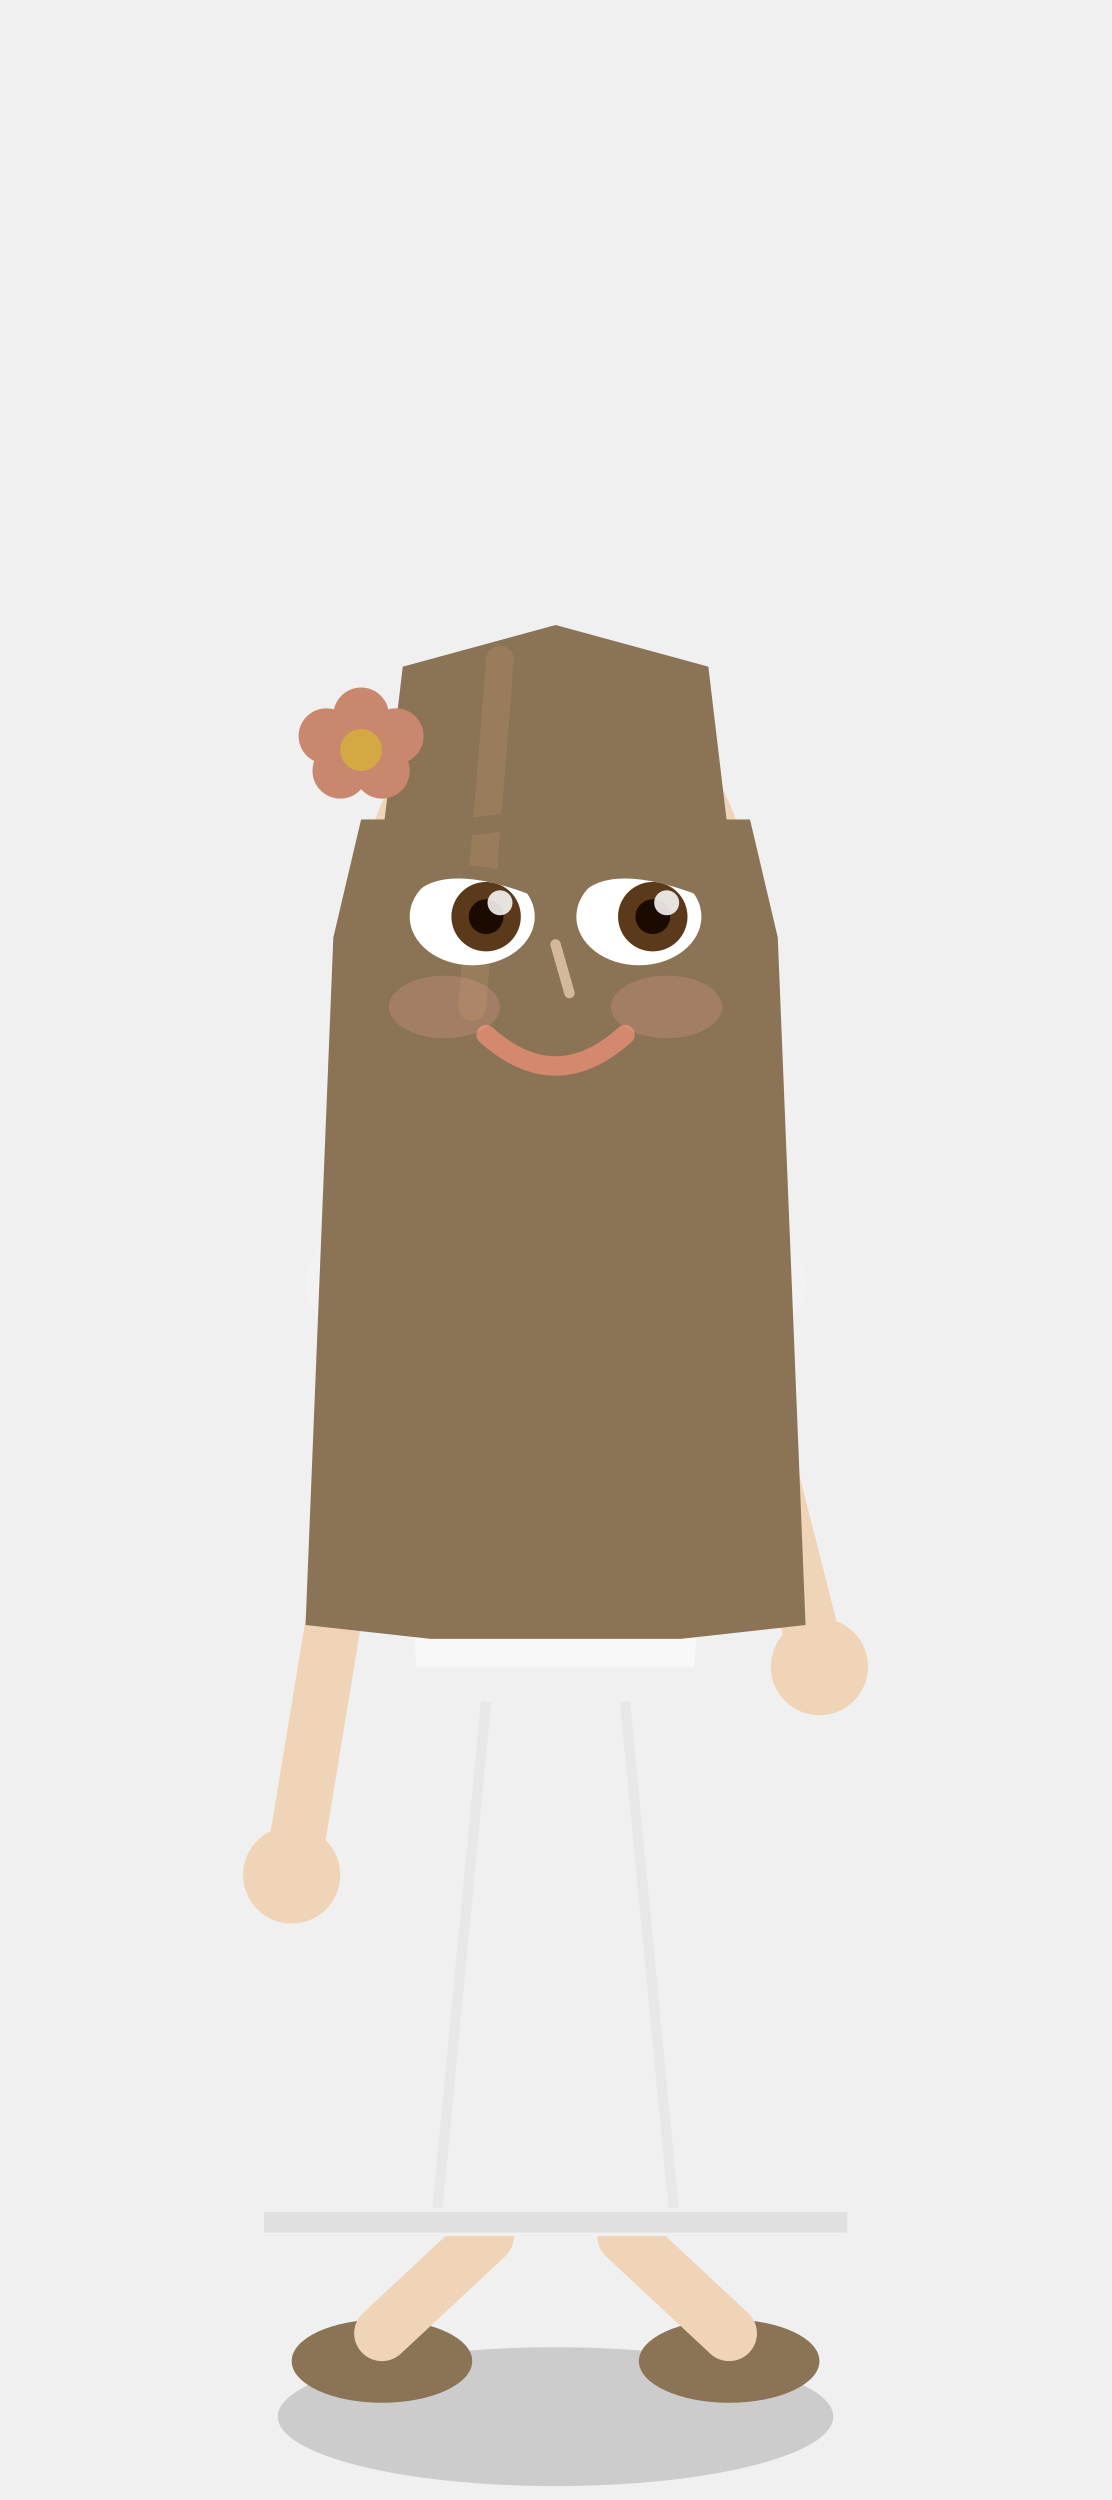
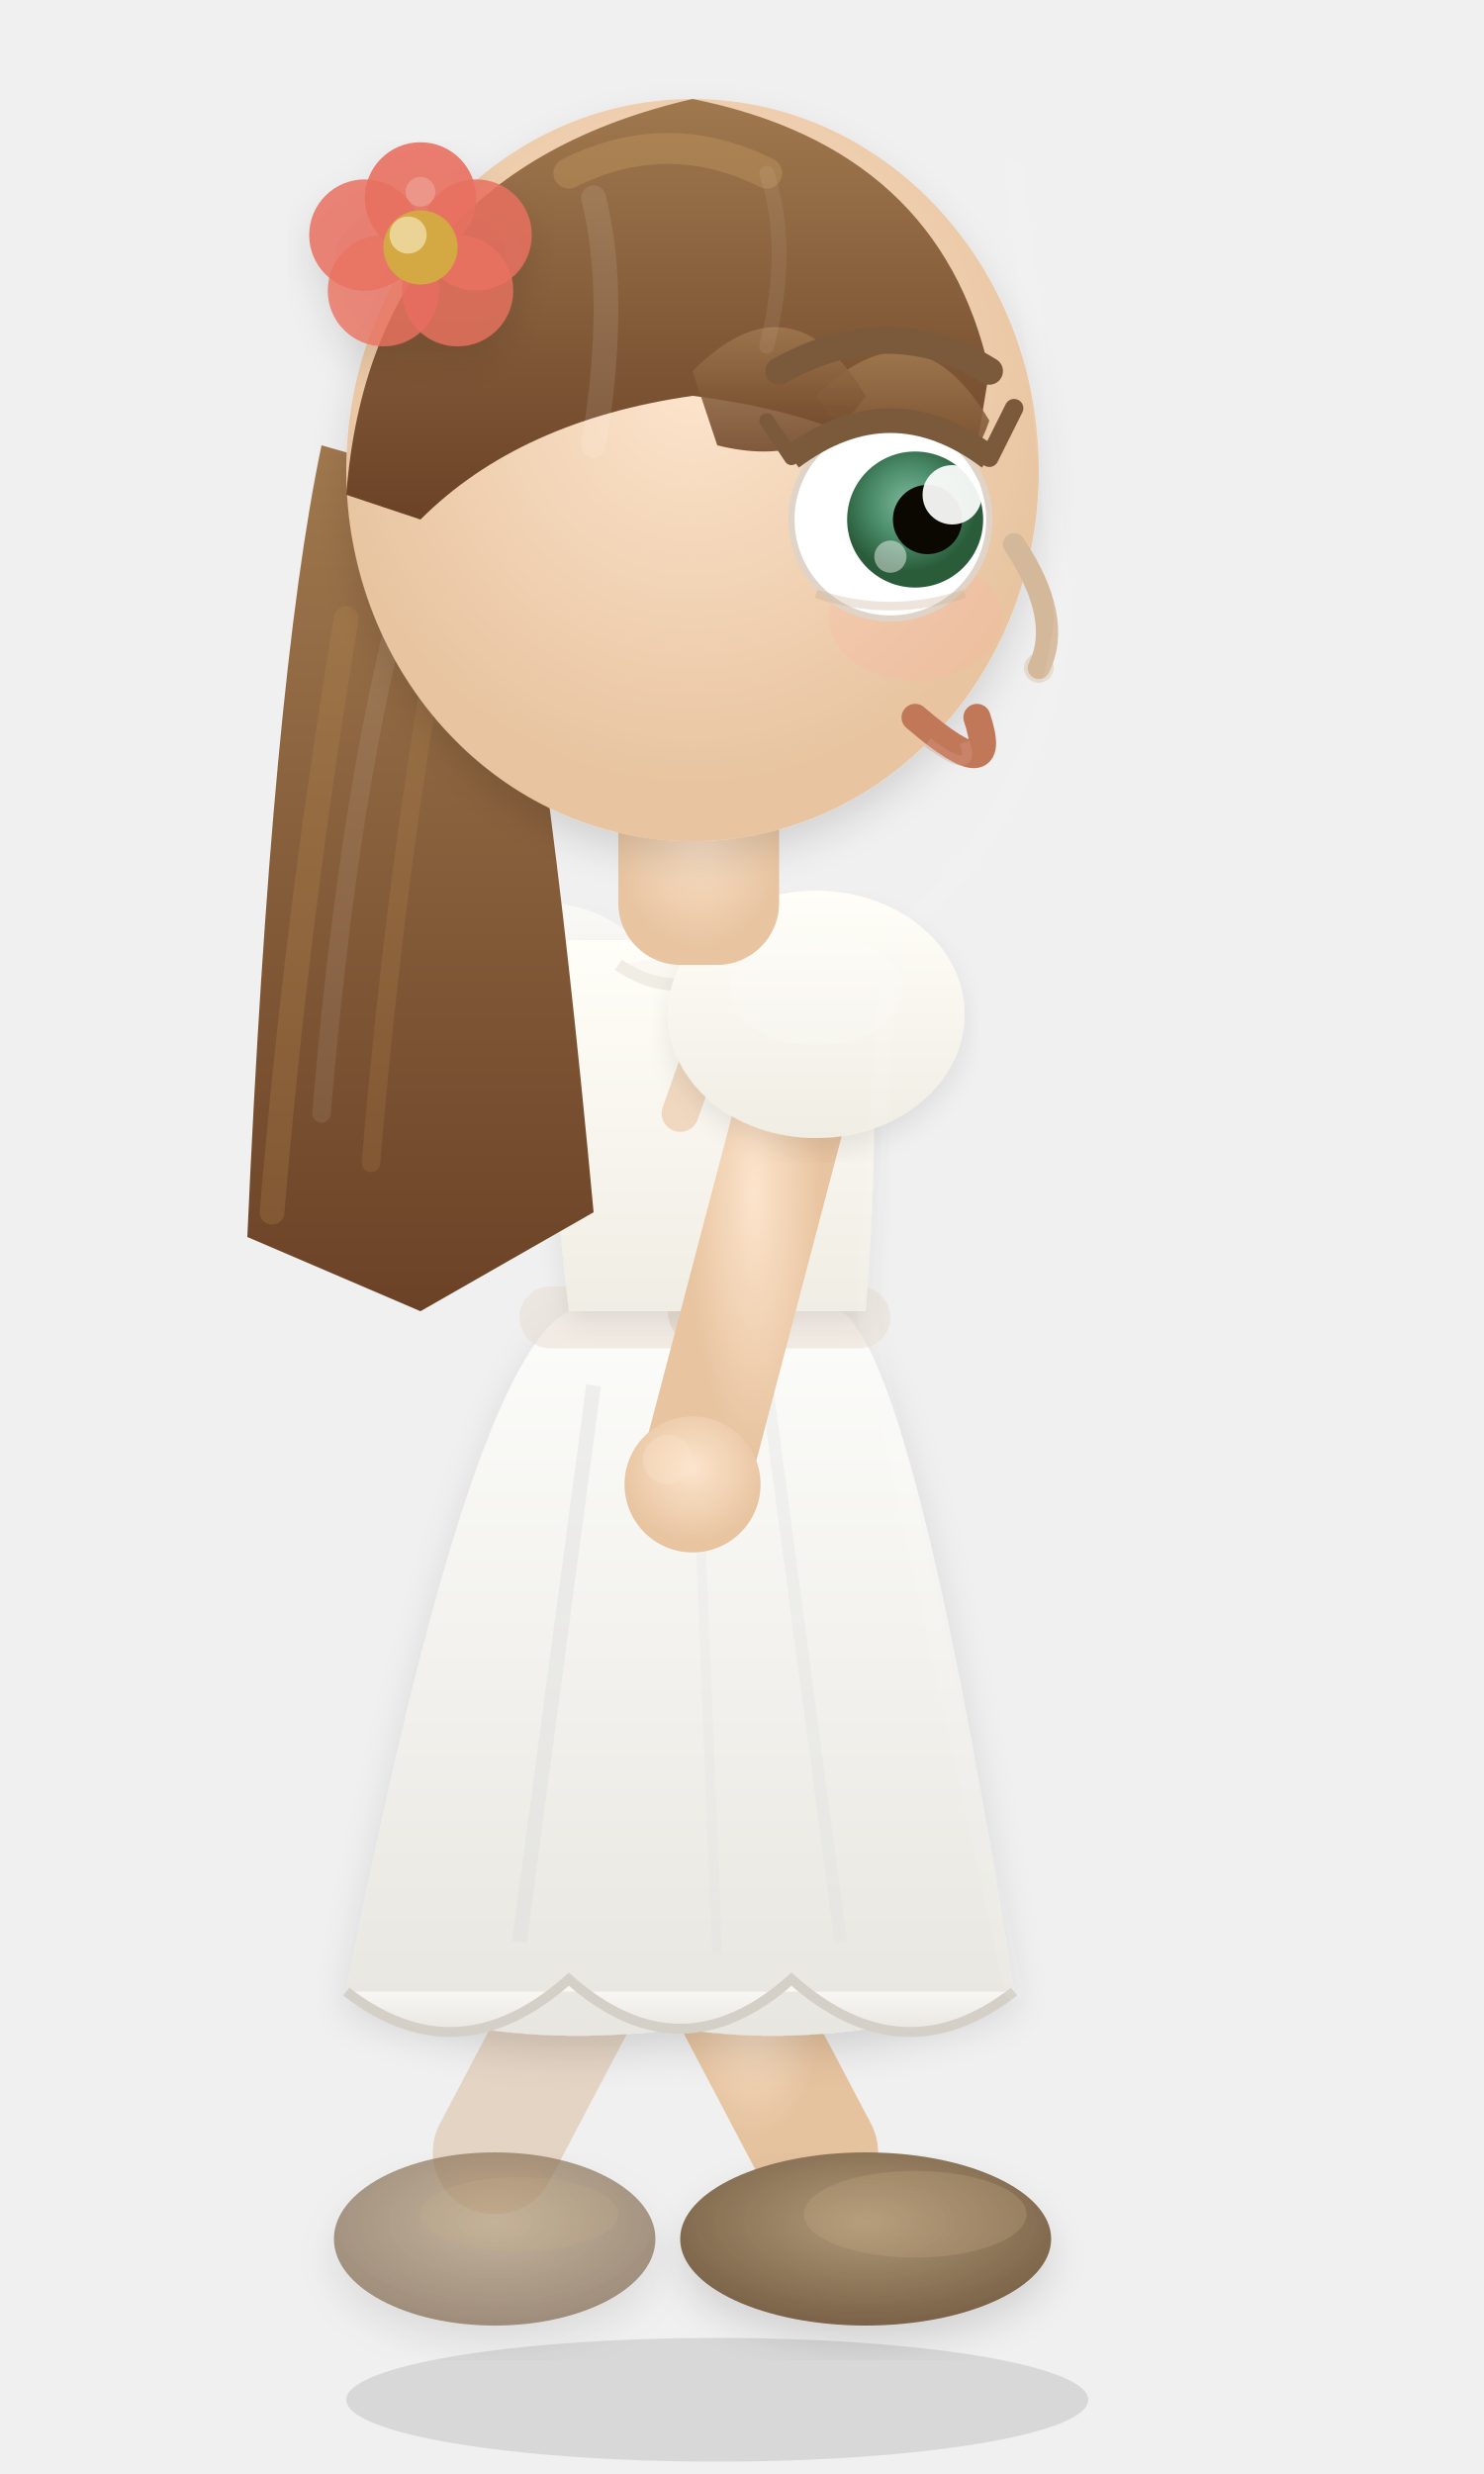
- <svg xmlns="http://www.w3.org/2000/svg" viewBox="0 0 160 360">
-   <g id="shadow">
-     <ellipse cx="80" cy="348" rx="40" ry="10" fill="black" opacity="0.15" />
+ <svg xmlns="http://www.w3.org/2000/svg" viewBox="0 0 120 200">
+   <defs>
+     <radialGradient id="skin" cx="50%" cy="38%" r="55%">
+       <stop offset="0%" stop-color="#fce4cc" />
+       <stop offset="100%" stop-color="#e8c4a0" />
+     </radialGradient>
+     <linearGradient id="hair" x1="0" y1="0" x2="0" y2="1">
+       <stop offset="0%" stop-color="#a0784e" />
+       <stop offset="100%" stop-color="#6b4226" />
+     </linearGradient>
+     <radialGradient id="iris" cx="45%" cy="38%" r="50%">
+       <stop offset="0%" stop-color="#7eb89a" />
+       <stop offset="55%" stop-color="#4a8c6a" />
+       <stop offset="100%" stop-color="#2a5c3a" />
+     </radialGradient>
+     <linearGradient id="dress" x1="0" y1="0" x2="0" y2="1">
+       <stop offset="0%" stop-color="#fcfcfa" />
+       <stop offset="100%" stop-color="#e8e6e0" />
+     </linearGradient>
+     <linearGradient id="blouse" x1="0" y1="0" x2="0" y2="1">
+       <stop offset="0%" stop-color="#fffef8" />
+       <stop offset="100%" stop-color="#f0ede4" />
+     </linearGradient>
+     <radialGradient id="shoe" cx="50%" cy="40%" r="60%">
+       <stop offset="0%" stop-color="#b09878" />
+       <stop offset="100%" stop-color="#7a6248" />
+     </radialGradient>
+     <filter id="glow" x="-20%" y="-20%" width="140%" height="140%">
+       <feGaussianBlur stdDeviation="1.2" result="blur" />
+       <feComposite in="SourceGraphic" in2="blur" operator="over" />
+     </filter>
+     <filter id="shadow" x="-10%" y="-10%" width="120%" height="130%">
+       <feDropShadow dx="0" dy="1.5" stdDeviation="1.5" flood-color="#000" flood-opacity="0.12" />
+     </filter>
+     <filter id="inner_shadow" x="-5%" y="-5%" width="110%" height="115%">
+       <feDropShadow dx="0" dy="1" stdDeviation="1" flood-color="#000" flood-opacity="0.08" />
+     </filter>
+   </defs>
+   <ellipse cx="58" cy="194" rx="30" ry="5" fill="#000" opacity="0.1" />
+   <line x1="44" y1="82" x2="58" y2="116" stroke="#d8b898" stroke-width="9" stroke-linecap="round" opacity="0.6" />
+   <circle cx="58" cy="116" r="5" fill="#d8b898" opacity="0.6" />
+   <ellipse cx="44" cy="82" rx="10" ry="9" fill="url(#blouse)" filter="url(#inner_shadow)" opacity="0.6" />
+   <line x1="50" y1="155" x2="40" y2="174" stroke="#d8b898" stroke-width="10" stroke-linecap="round" opacity="0.5" />
+   <line x1="56" y1="155" x2="66" y2="174" stroke="url(#skin)" stroke-width="10" stroke-linecap="round" />
+   <line x1="56" y1="155" x2="66" y2="174" stroke="#d8b898" stroke-width="10" stroke-linecap="round" opacity="0.12" />
+   <ellipse cx="40" cy="181" rx="13" ry="7" fill="url(#shoe)" filter="url(#shadow)" opacity="0.7" />
+   <ellipse cx="42" cy="179" rx="8" ry="3" fill="#c8b088" opacity="0.2" />
+   <ellipse cx="70" cy="181" rx="15" ry="7" fill="url(#shoe)" filter="url(#shadow)" />
+   <ellipse cx="74" cy="179" rx="9" ry="3.5" fill="#c8b088" opacity="0.25" />
+   <path d="M28,161 Q38,110 46,106 L68,106 Q74,110 82,161 Q68,166 55,164 Q40,166 28,161Z" fill="url(#dress)" filter="url(#shadow)" />
+   <path d="M28,161 Q37,168 46,160 Q55,168 64,160 Q73,168 82,161" fill="url(#dress)" stroke="#d4d0c8" stroke-width="0.8" />
+   <line x1="48" y1="112" x2="42" y2="157" stroke="#ddd" stroke-width="1.2" opacity="0.4" />
+   <line x1="62" y1="112" x2="68" y2="157" stroke="#ddd" stroke-width="1" opacity="0.3" />
+   <line x1="56" y1="108" x2="58" y2="158" stroke="#ddd" stroke-width="0.8" opacity="0.2" />
+   <rect x="42" y="104" width="30" height="5" rx="2.5" fill="#e8dcd0" opacity="0.5" />
+   <circle cx="57" cy="106" r="3" fill="#e0d4c4" opacity="0.6" />
+   <path d="M46,106 Q43,80 46,76 L68,76 Q72,80 70,106Z" fill="url(#blouse)" filter="url(#inner_shadow)" />
+   <path d="M60,76 L55,90" stroke="#f0d8c0" stroke-width="3" fill="none" stroke-linecap="round" />
+   <path d="M50,78 Q56,82 62,76" stroke="#e8e2d8" stroke-width="1" fill="#f8f4ee" opacity="0.6" />
+   <line x1="66" y1="82" x2="56" y2="120" stroke="url(#skin)" stroke-width="9" stroke-linecap="round" />
+   <circle cx="56" cy="120" r="5.5" fill="url(#skin)" />
+   <circle cx="54" cy="118" r="2" fill="#fce4cc" opacity="0.35" />
+   <ellipse cx="66" cy="82" rx="12" ry="10" fill="url(#blouse)" filter="url(#inner_shadow)" />
+   <ellipse cx="66" cy="80" rx="7" ry="4.5" fill="white" opacity="0.15" />
+   <rect x="50" y="60" width="13" height="18" fill="url(#skin)" rx="5" />
+   <path d="M26,36 Q22,55 20,100 L34,106 L48,98 Q44,55 40,40 Z" fill="url(#hair)" />
+   <path d="M28,50 Q24,74 22,98" stroke="#b88a50" stroke-width="2" fill="none" stroke-linecap="round" opacity="0.25" />
+   <path d="M36,48 Q32,70 30,94" stroke="#b88a50" stroke-width="1.5" fill="none" stroke-linecap="round" opacity="0.2" />
+   <path d="M32,50 Q28,66 26,90" stroke="white" stroke-width="1.5" fill="none" stroke-linecap="round" opacity="0.08" />
+   <ellipse cx="56" cy="38" rx="28" ry="30" fill="url(#skin)" filter="url(#shadow)" />
+   <ellipse cx="74" cy="50" rx="7" ry="5" fill="#ffb0a0" opacity="0.2" />
+   <ellipse cx="54" cy="20" rx="14" ry="8" fill="white" opacity="0.07" />
+   <path d="M28,40 Q30,14 56,8 Q76,12 80,30 L78,42 Q72,34 56,32 Q42,34 34,42 Z" fill="url(#hair)" />
+   <path d="M66,32 Q74,24 80,34 Q78,40 72,40 Z" fill="url(#hair)" opacity="0.9" />
+   <path d="M56,30 Q64,22 70,32 Q66,38 58,36 Z" fill="url(#hair)" opacity="0.85" />
+   <path d="M46,14 Q54,10 62,14" stroke="#c49860" stroke-width="2.5" fill="none" stroke-linecap="round" opacity="0.4" />
+   <path d="M48,16 Q50,24 48,36" stroke="white" stroke-width="2" fill="none" stroke-linecap="round" opacity="0.1" />
+   <path d="M62,14 Q64,20 62,28" stroke="white" stroke-width="1.2" fill="none" stroke-linecap="round" opacity="0.07" />
+   <ellipse cx="72" cy="42" rx="8" ry="8" fill="white" stroke="#e0d4c8" stroke-width="0.5" />
+   <circle cx="74" cy="42" r="5.5" fill="url(#iris)" />
+   <circle cx="75" cy="42" r="2.8" fill="#0a0800" />
+   <circle cx="77" cy="40" r="2.4" fill="white" opacity="0.92" />
+   <circle cx="72" cy="45" r="1.3" fill="white" opacity="0.45" />
+   <path d="M64,37 Q72,31 80,37" stroke="#7a5a3a" stroke-width="2" fill="none" />
+   <path d="M80,37 L82,33" stroke="#7a5a3a" stroke-width="1.5" stroke-linecap="round" />
+   <path d="M64,37 L62,34" stroke="#7a5a3a" stroke-width="1.2" stroke-linecap="round" />
+   <path d="M66,48 Q72,50 78,48" stroke="#c4a888" stroke-width="0.7" fill="none" opacity="0.3" />
+   <path d="M63,30 Q72,25 80,30" stroke="#7a5a3a" stroke-width="2.2" fill="none" stroke-linecap="round" />
+   <path d="M82,44 Q86,50 84,54" stroke="#d4b89a" stroke-width="1.8" fill="none" stroke-linecap="round" />
+   <circle cx="84" cy="54" r="1.2" fill="#d4b89a" opacity="0.4" />
+   <path d="M74,58 Q81,64 79,58" stroke="#c07858" stroke-width="2.2" fill="none" stroke-linecap="round" />
+   <path d="M75,60 Q79,63 78,60" stroke="#d8988a" stroke-width="0.8" fill="none" opacity="0.35" />
+   <g transform="translate(34,20)" filter="url(#shadow)">
+     <circle cx="0" cy="-4" r="4.5" fill="#e87060" opacity="0.9" />
+     <circle cx="-4.5" cy="-1" r="4.5" fill="#e87060" opacity="0.85" />
+     <circle cx="4.5" cy="-1" r="4.5" fill="#e87060" opacity="0.85" />
+     <circle cx="-3" cy="3.5" r="4.5" fill="#e87060" opacity="0.8" />
+     <circle cx="3" cy="3.5" r="4.5" fill="#e87060" opacity="0.8" />
+     <circle cx="0" cy="0" r="3" fill="#d4a843" />
+     <circle cx="-1" cy="-1" r="1.5" fill="#f5e6b8" opacity="0.7" />
+     <circle cx="0" cy="-4.5" r="1.2" fill="white" opacity="0.2" />
  </g>
-   <ellipse cx="55" cy="340" rx="13" ry="6" fill="#8b7355" />
-   <ellipse cx="105" cy="340" rx="13" ry="6" fill="#8b7355" />
-   <line x1="70" y1="322" x2="55" y2="336" stroke="#f0d4b8" stroke-width="8" stroke-linecap="round" />
-   <line x1="90" y1="322" x2="105" y2="336" stroke="#f0d4b8" stroke-width="8" stroke-linecap="round" />
-   <polygon points="36,322 60,240 100,240 124,322" fill="#f0f0f0" />
-   <line x1="38" y1="320" x2="122" y2="320" stroke="#e0e0e0" stroke-width="3" />
-   <line x1="70" y1="245" x2="63" y2="318" stroke="#e0e0e0" stroke-width="1.5" opacity="0.5" />
-   <line x1="90" y1="245" x2="97" y2="318" stroke="#e0e0e0" stroke-width="1.5" opacity="0.5" />
-   <polygon points="60,240 56,178 104,178 100,240" fill="#f8f8f8" />
-   <path d="M80,178 L70,200" stroke="#f0d4b8" stroke-width="4" fill="none" />
-   <path d="M80,178 L90,200" stroke="#f0d4b8" stroke-width="4" fill="none" />
-   <line x1="56" y1="185" x2="42" y2="270" stroke="#f0d4b8" stroke-width="8" stroke-linecap="round" />
-   <line x1="104" y1="185" x2="118" y2="240" stroke="#f0d4b8" stroke-width="8" stroke-linecap="round" />
-   <circle cx="42" cy="270" r="7" fill="#f0d4b8" />
-   <circle cx="118" cy="240" r="7" fill="#f0d4b8" />
-   <ellipse cx="56" cy="185" rx="12" ry="9" fill="#f2f2f2" />
-   <ellipse cx="104" cy="185" rx="12" ry="9" fill="#f2f2f2" />
-   <rect x="74" y="155" width="12" height="25" fill="#f0d4b8" rx="3" />
-   <ellipse cx="80" cy="130" rx="28" ry="32" fill="#f0d4b8" />
-   <polygon points="52,118 48,135 44,234 62,236 98,236 116,234 112,135 108,118" fill="#8b7355" />
-   <polygon points="53,138 58,96 80,90 102,96 107,138" fill="#8b7355" />
-   <line x1="72" y1="95" x2="68" y2="145" stroke="#a08060" stroke-width="4" stroke-linecap="round" opacity="0.7" />
-   <ellipse cx="68" cy="132" rx="9" ry="7" fill="white" />
-   <ellipse cx="92" cy="132" rx="9" ry="7" fill="white" />
-   <circle cx="70" cy="132" r="5" fill="#5a3a1a" />
-   <circle cx="94" cy="132" r="5" fill="#5a3a1a" />
-   <circle cx="70" cy="132" r="2.5" fill="#1a0a00" />
-   <circle cx="94" cy="132" r="2.5" fill="#1a0a00" />
-   <circle cx="72" cy="130" r="1.8" fill="white" opacity="0.85" />
-   <circle cx="96" cy="130" r="1.8" fill="white" opacity="0.85" />
-   <path d="M59,128 Q64,123 77,128" stroke="#8b7355" stroke-width="2" fill="none" />
-   <path d="M83,128 Q88,123 101,128" stroke="#8b7355" stroke-width="2" fill="none" />
-   <line x1="60" y1="120" x2="76" y2="118" stroke="#8b7355" stroke-width="2.5" stroke-linecap="round" />
-   <line x1="84" y1="118" x2="100" y2="120" stroke="#8b7355" stroke-width="2.5" stroke-linecap="round" />
-   <line x1="80" y1="136" x2="82" y2="143" stroke="#d4b89a" stroke-width="1.5" stroke-linecap="round" />
-   <path d="M70,149 Q80,158 90,149" stroke="#d4886e" stroke-width="2.8" fill="none" stroke-linecap="round" />
-   <ellipse cx="64" cy="145" rx="8" ry="4.5" fill="#ffb0a0" opacity="0.2" />
-   <ellipse cx="96" cy="145" rx="8" ry="4.5" fill="#ffb0a0" opacity="0.2" />
-   <g transform="translate(52,108)">
-     <circle cx="0" cy="-5" r="4" fill="#c9886e" />
-     <circle cx="-5" cy="-2" r="4" fill="#c9886e" />
-     <circle cx="5" cy="-2" r="4" fill="#c9886e" />
-     <circle cx="-3" cy="3" r="4" fill="#c9886e" />
-     <circle cx="3" cy="3" r="4" fill="#c9886e" />
-     <circle cx="0" cy="0" r="3" fill="#d4a843" />
-   </g>
+   <path d="M82,14 Q84,30 86,50 Q84,66 72,76 L70,106 L82,161" stroke="white" stroke-width="1.5" fill="none" opacity="0.08" stroke-linecap="round" />
</svg>
